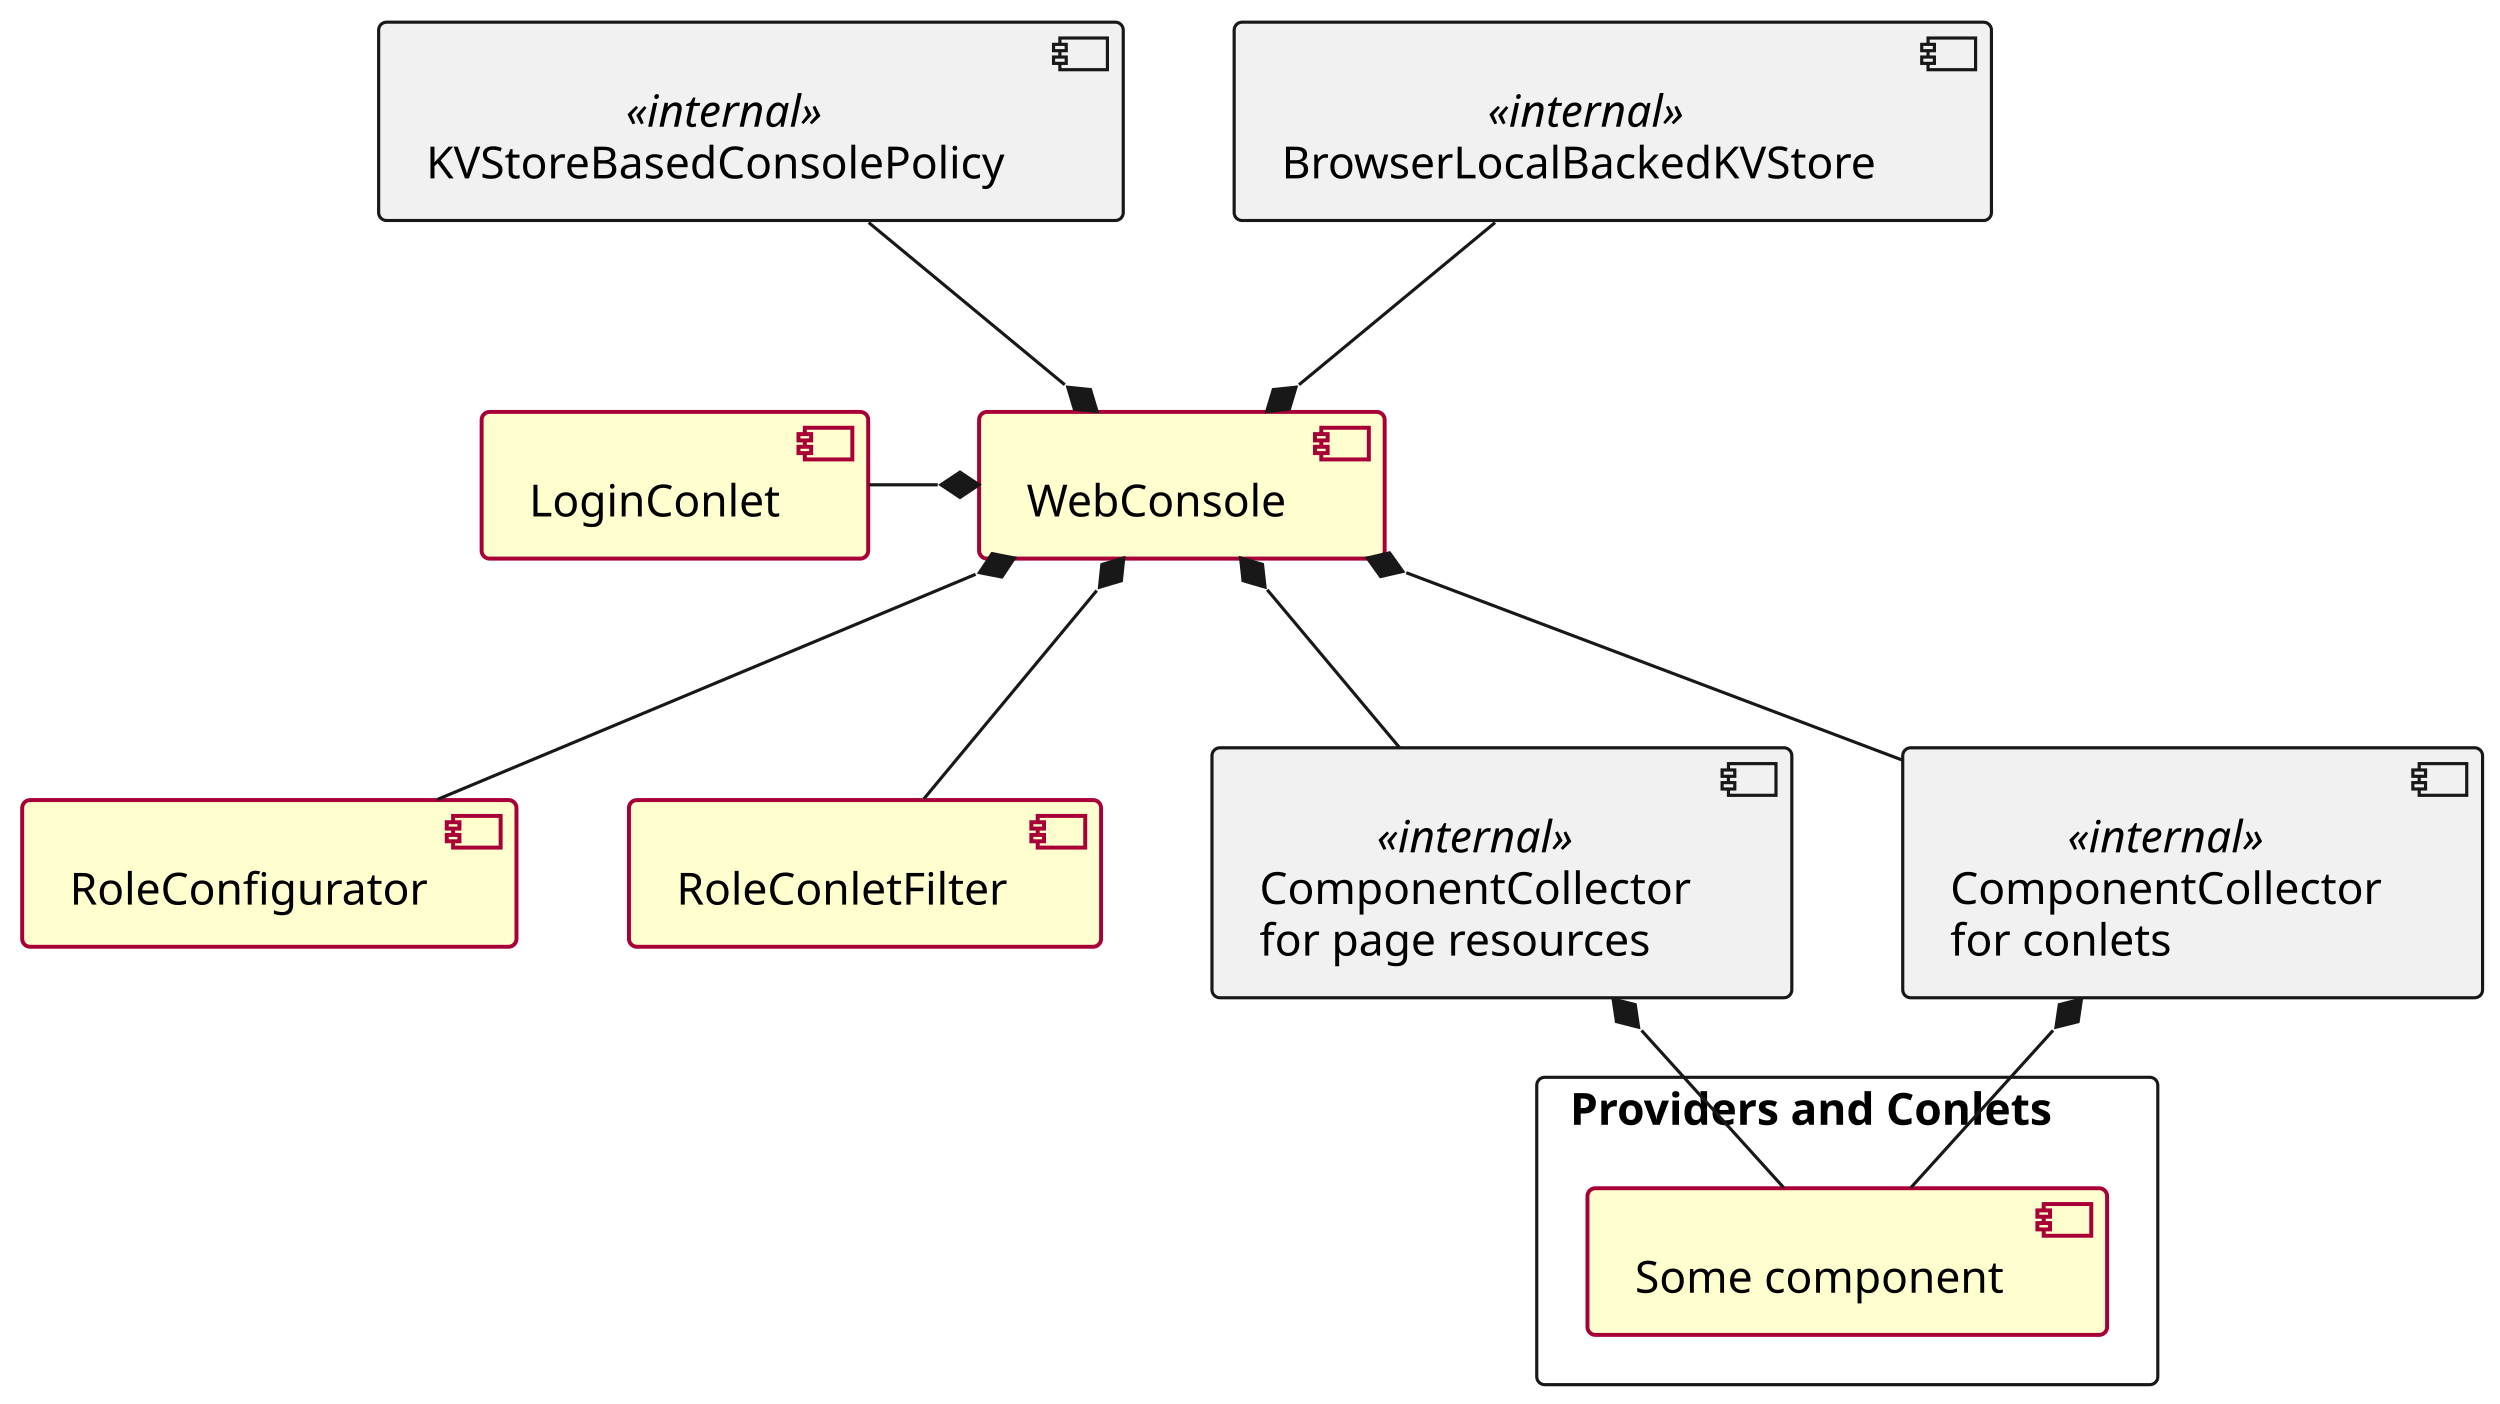
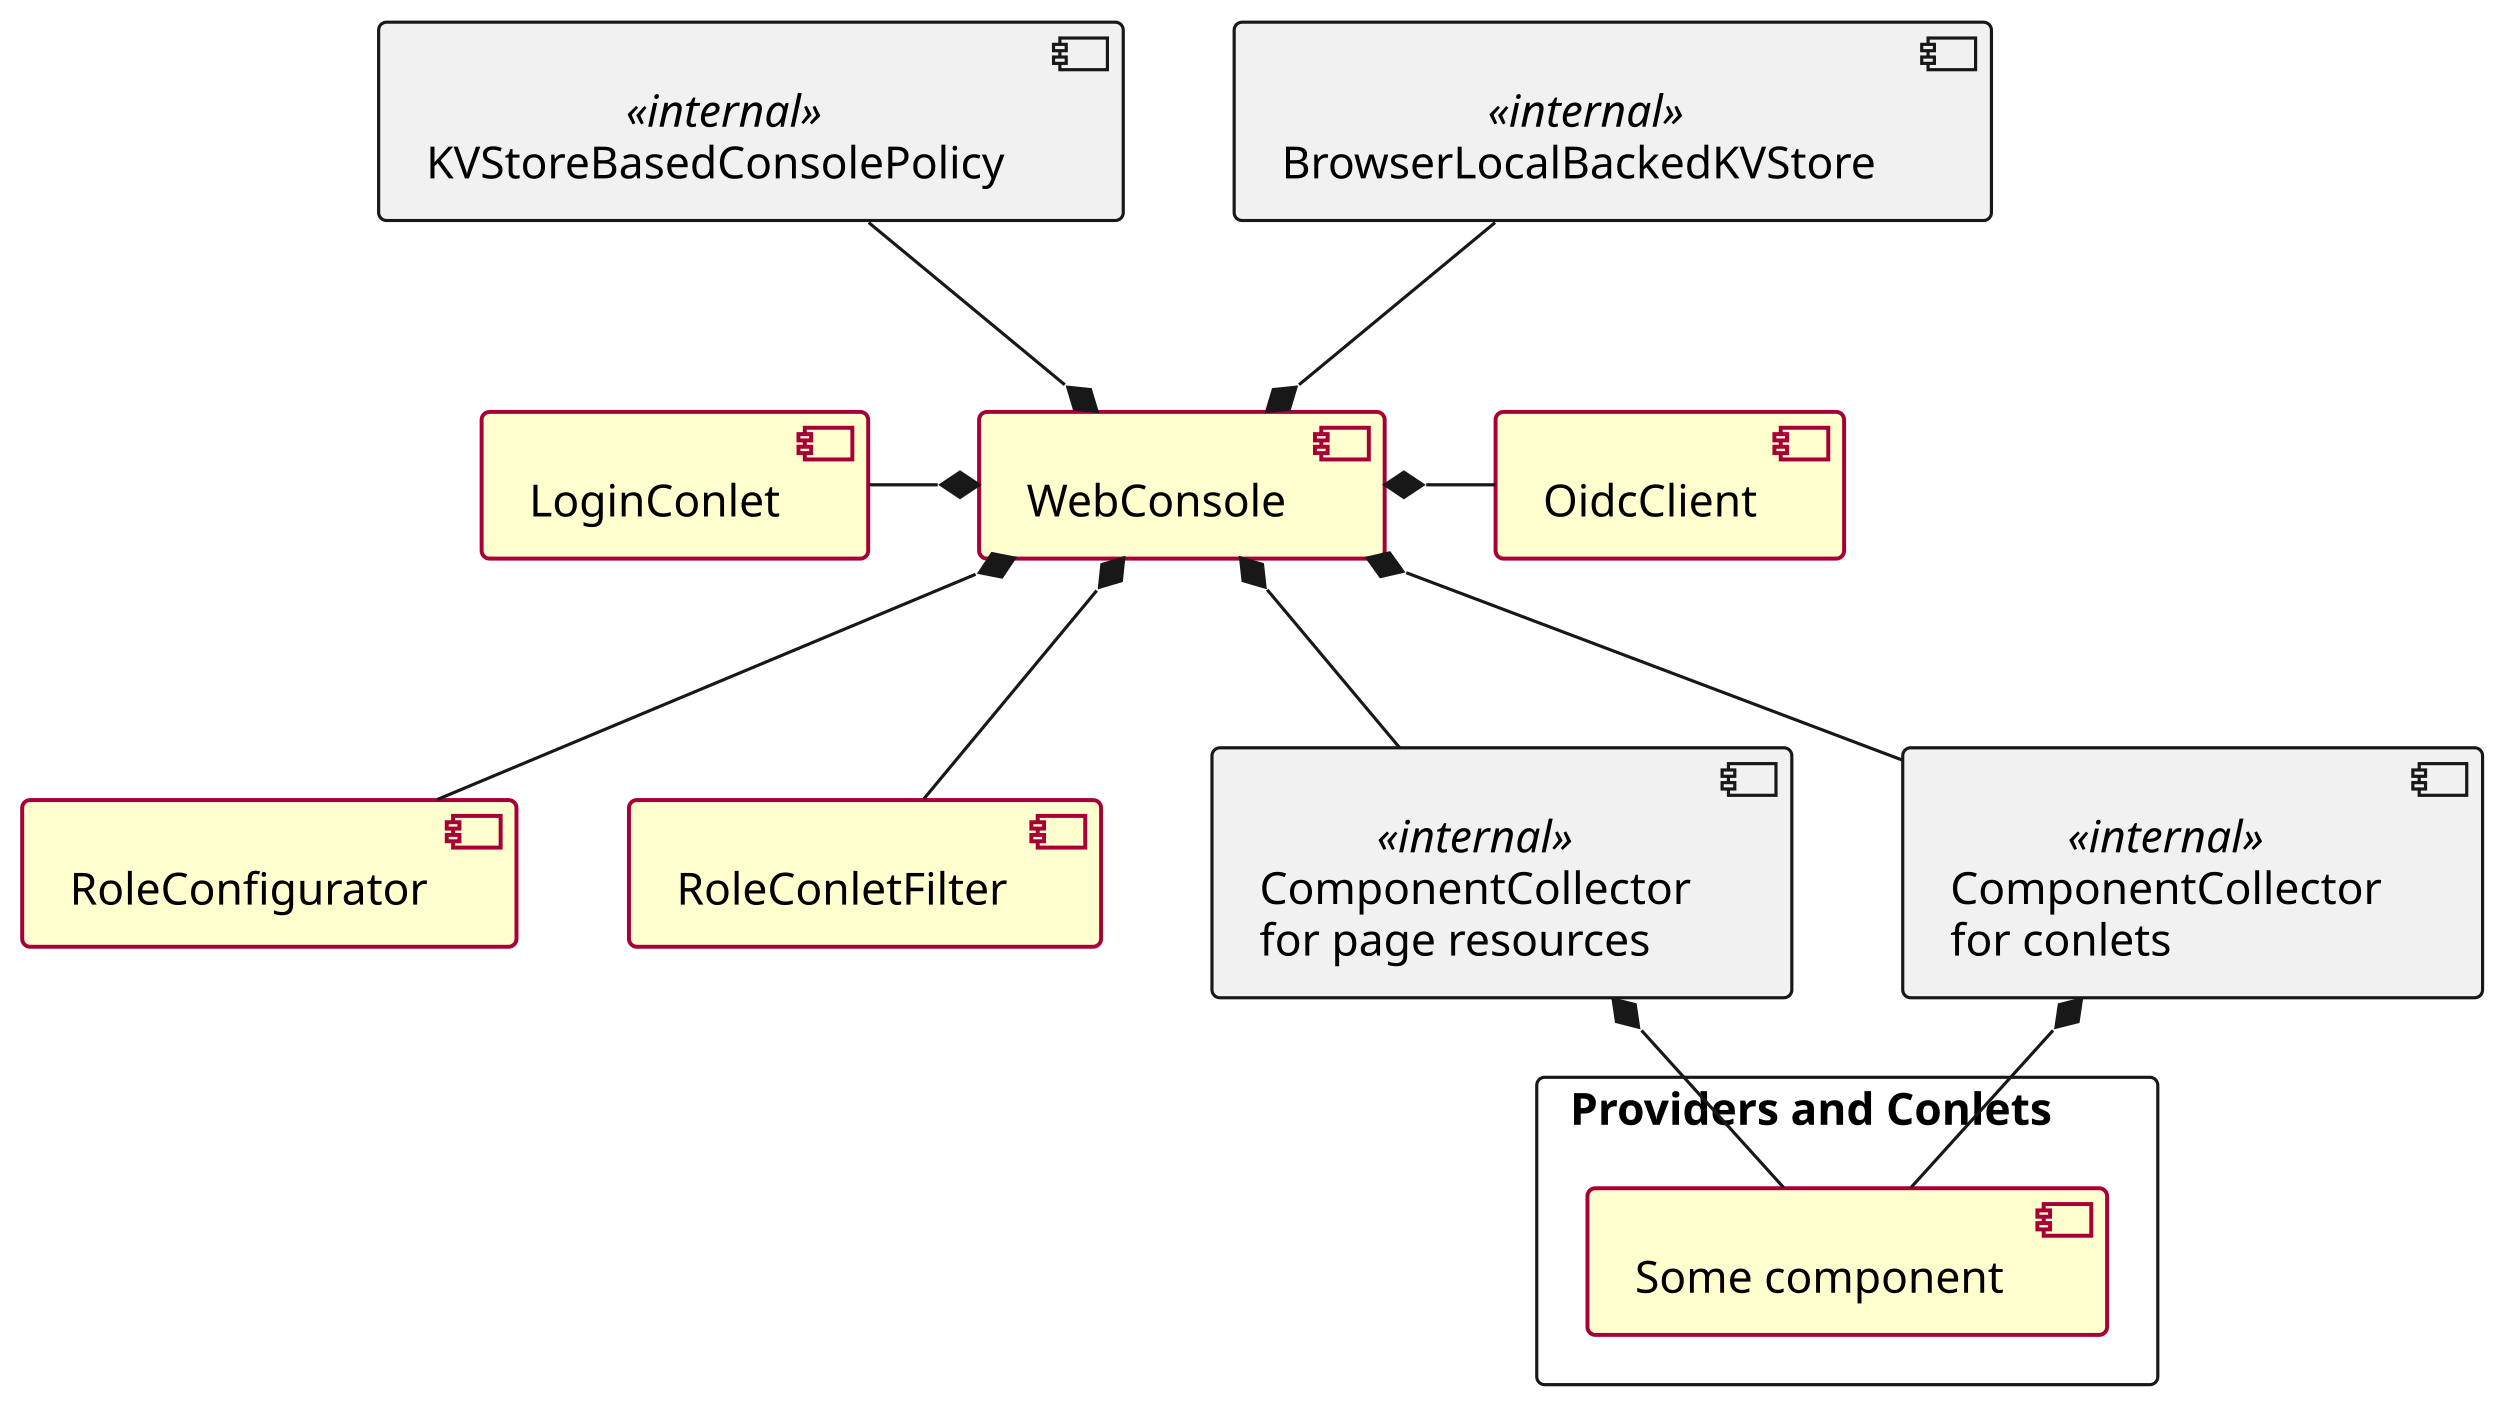
<svg xmlns="http://www.w3.org/2000/svg" contentStyleType="text/css" height="443px" preserveAspectRatio="none" style="width:789px;height:443px;background:#FFFFFF;" version="1.1" viewBox="0 0 789 443" width="789px" zoomAndPan="magnify">
  <defs />
  <g>
    <g id="cluster_Providers and Conlets">
      <rect fill="none" height="97" rx="2.5" ry="2.5" style="stroke:#181818;stroke-width:1.0;" width="196" x="485" y="340" />
      <text fill="#000000" font-family="sans-serif" font-size="14" font-weight="bold" lengthAdjust="spacing" textLength="175" x="495.5" y="354.995">Providers and Conlets</text>
    </g>
    <g id="elem_Some component">
      <rect fill="#FEFECE" height="46.297" rx="2.5" ry="2.5" style="stroke:#A80036;stroke-width:1.25;" width="164" x="501" y="375" />
      <rect fill="#FEFECE" height="10" style="stroke:#A80036;stroke-width:1.25;" width="15" x="645" y="380" />
      <rect fill="#FEFECE" height="2" style="stroke:#A80036;stroke-width:1.25;" width="4" x="643" y="382" />
      <rect fill="#FEFECE" height="2" style="stroke:#A80036;stroke-width:1.25;" width="4" x="643" y="386" />
      <text fill="#000000" font-family="sans-serif" font-size="14" lengthAdjust="spacing" textLength="124" x="516" y="407.995">Some component</text>
    </g>
    <g id="elem_BrowserLocalBackedKVStore">
      <rect fill="#F1F1F1" height="62.594" rx="2.5" ry="2.5" style="stroke:#181818;stroke-width:1.0;" width="239" x="389.5" y="7" />
      <rect fill="#F1F1F1" height="10" style="stroke:#181818;stroke-width:1.0;" width="15" x="608.5" y="12" />
      <rect fill="#F1F1F1" height="2" style="stroke:#181818;stroke-width:1.0;" width="4" x="606.5" y="14" />
      <rect fill="#F1F1F1" height="2" style="stroke:#181818;stroke-width:1.0;" width="4" x="606.5" y="18" />
      <text fill="#000000" font-family="sans-serif" font-size="14" font-style="italic" lengthAdjust="spacing" textLength="69" x="469.5" y="39.995">«internal»</text>
      <text fill="#000000" font-family="sans-serif" font-size="14" lengthAdjust="spacing" textLength="199" x="404.5" y="56.292">BrowserLocalBackedKVStore</text>
    </g>
    <g id="elem_WebConsole">
      <rect fill="#FEFECE" height="46.297" rx="2.5" ry="2.5" style="stroke:#A80036;stroke-width:1.25;" width="128" x="309" y="130" />
      <rect fill="#FEFECE" height="10" style="stroke:#A80036;stroke-width:1.25;" width="15" x="417" y="135" />
      <rect fill="#FEFECE" height="2" style="stroke:#A80036;stroke-width:1.25;" width="4" x="415" y="137" />
      <rect fill="#FEFECE" height="2" style="stroke:#A80036;stroke-width:1.25;" width="4" x="415" y="141" />
      <text fill="#000000" font-family="sans-serif" font-size="14" lengthAdjust="spacing" textLength="88" x="324" y="162.995">WebConsole</text>
    </g>
    <g id="elem_KVStoreBasedConsolePolicy">
      <rect fill="#F1F1F1" height="62.594" rx="2.5" ry="2.5" style="stroke:#181818;stroke-width:1.0;" width="235" x="119.5" y="7" />
      <rect fill="#F1F1F1" height="10" style="stroke:#181818;stroke-width:1.0;" width="15" x="334.5" y="12" />
      <rect fill="#F1F1F1" height="2" style="stroke:#181818;stroke-width:1.0;" width="4" x="332.5" y="14" />
      <rect fill="#F1F1F1" height="2" style="stroke:#181818;stroke-width:1.0;" width="4" x="332.5" y="18" />
      <text fill="#000000" font-family="sans-serif" font-size="14" font-style="italic" lengthAdjust="spacing" textLength="69" x="197.5" y="39.995">«internal»</text>
      <text fill="#000000" font-family="sans-serif" font-size="14" lengthAdjust="spacing" textLength="195" x="134.5" y="56.292">KVStoreBasedConsolePolicy</text>
    </g>
    <g id="elem_RoleConfigurator">
      <rect fill="#FEFECE" height="46.297" rx="2.5" ry="2.5" style="stroke:#A80036;stroke-width:1.25;" width="156" x="7" y="252.5" />
      <rect fill="#FEFECE" height="10" style="stroke:#A80036;stroke-width:1.25;" width="15" x="143" y="257.5" />
      <rect fill="#FEFECE" height="2" style="stroke:#A80036;stroke-width:1.25;" width="4" x="141" y="259.5" />
      <rect fill="#FEFECE" height="2" style="stroke:#A80036;stroke-width:1.25;" width="4" x="141" y="263.5" />
      <text fill="#000000" font-family="sans-serif" font-size="14" lengthAdjust="spacing" textLength="116" x="22" y="285.495">RoleConfigurator</text>
    </g>
    <g id="elem_RoleConletFilter">
      <rect fill="#FEFECE" height="46.297" rx="2.5" ry="2.5" style="stroke:#A80036;stroke-width:1.25;" width="149" x="198.5" y="252.5" />
      <rect fill="#FEFECE" height="10" style="stroke:#A80036;stroke-width:1.25;" width="15" x="327.5" y="257.5" />
      <rect fill="#FEFECE" height="2" style="stroke:#A80036;stroke-width:1.25;" width="4" x="325.5" y="259.5" />
      <rect fill="#FEFECE" height="2" style="stroke:#A80036;stroke-width:1.25;" width="4" x="325.5" y="263.5" />
      <text fill="#000000" font-family="sans-serif" font-size="14" lengthAdjust="spacing" textLength="109" x="213.5" y="285.495">RoleConletFilter</text>
    </g>
    <g id="elem_LoginConlet">
      <rect fill="#FEFECE" height="46.297" rx="2.5" ry="2.5" style="stroke:#A80036;stroke-width:1.25;" width="122" x="152" y="130" />
      <rect fill="#FEFECE" height="10" style="stroke:#A80036;stroke-width:1.25;" width="15" x="254" y="135" />
      <rect fill="#FEFECE" height="2" style="stroke:#A80036;stroke-width:1.25;" width="4" x="252" y="137" />
      <rect fill="#FEFECE" height="2" style="stroke:#A80036;stroke-width:1.25;" width="4" x="252" y="141" />
      <text fill="#000000" font-family="sans-serif" font-size="14" lengthAdjust="spacing" textLength="82" x="167" y="162.995">LoginConlet</text>
    </g>
+     <g id="elem_OidcClient">
+       <rect fill="#FEFECE" height="46.297" rx="2.5" ry="2.5" style="stroke:#A80036;stroke-width:1.25;" width="110" x="472" y="130" />
+       <rect fill="#FEFECE" height="10" style="stroke:#A80036;stroke-width:1.25;" width="15" x="562" y="135" />
+       <rect fill="#FEFECE" height="2" style="stroke:#A80036;stroke-width:1.25;" width="4" x="560" y="137" />
+       <rect fill="#FEFECE" height="2" style="stroke:#A80036;stroke-width:1.25;" width="4" x="560" y="141" />
+       <text fill="#000000" font-family="sans-serif" font-size="14" lengthAdjust="spacing" textLength="70" x="487" y="162.995">OidcClient</text>
+     </g>
    <g id="elem_cpr">
      <rect fill="#F1F1F1" height="78.891" rx="2.5" ry="2.5" style="stroke:#181818;stroke-width:1.0;" width="183" x="382.5" y="236" />
      <rect fill="#F1F1F1" height="10" style="stroke:#181818;stroke-width:1.0;" width="15" x="545.5" y="241" />
      <rect fill="#F1F1F1" height="2" style="stroke:#181818;stroke-width:1.0;" width="4" x="543.5" y="243" />
      <rect fill="#F1F1F1" height="2" style="stroke:#181818;stroke-width:1.0;" width="4" x="543.5" y="247" />
      <text fill="#000000" font-family="sans-serif" font-size="14" font-style="italic" lengthAdjust="spacing" textLength="69" x="434.5" y="268.995">«internal»</text>
      <text fill="#000000" font-family="sans-serif" font-size="14" lengthAdjust="spacing" textLength="143" x="397.5" y="285.292">ComponentCollector</text>
      <text fill="#000000" font-family="sans-serif" font-size="14" lengthAdjust="spacing" textLength="131" x="397.5" y="301.589">for page resources</text>
    </g>
    <g id="elem_cc">
      <rect fill="#F1F1F1" height="78.891" rx="2.5" ry="2.5" style="stroke:#181818;stroke-width:1.0;" width="183" x="600.5" y="236" />
      <rect fill="#F1F1F1" height="10" style="stroke:#181818;stroke-width:1.0;" width="15" x="763.5" y="241" />
      <rect fill="#F1F1F1" height="2" style="stroke:#181818;stroke-width:1.0;" width="4" x="761.5" y="243" />
      <rect fill="#F1F1F1" height="2" style="stroke:#181818;stroke-width:1.0;" width="4" x="761.5" y="247" />
      <text fill="#000000" font-family="sans-serif" font-size="14" font-style="italic" lengthAdjust="spacing" textLength="69" x="652.5" y="268.995">«internal»</text>
      <text fill="#000000" font-family="sans-serif" font-size="14" lengthAdjust="spacing" textLength="143" x="615.5" y="285.292">ComponentCollector</text>
      <text fill="#000000" font-family="sans-serif" font-size="14" lengthAdjust="spacing" textLength="73" x="615.5" y="301.589">for conlets</text>
    </g>
    <g id="link_BrowserLocalBackedKVStore_WebConsole">
      <path d="M471.84,70.24 C452.59,86.16 429.17,105.54 409.96,121.43 " fill="none" id="BrowserLocalBackedKVStore-to-WebConsole" style="stroke:#181818;stroke-width:1.0;" />
      <polygon fill="#181818" points="399.77,129.86,406.943,129.117,409.016,122.21,401.843,122.953,399.77,129.86" style="stroke:#181818;stroke-width:1.0;" />
    </g>
    <g id="link_KVStoreBasedConsolePolicy_WebConsole">
      <path d="M274.16,70.24 C293.41,86.16 316.83,105.54 336.04,121.43 " fill="none" id="KVStoreBasedConsolePolicy-to-WebConsole" style="stroke:#181818;stroke-width:1.0;" />
      <polygon fill="#181818" points="346.23,129.86,344.157,122.953,336.984,122.21,339.057,129.117,346.23,129.86" style="stroke:#181818;stroke-width:1.0;" />
    </g>
    <g id="link_WebConsole_RoleConfigurator">
      <path d="M307.9,181.24 C256.56,202.72 185.88,232.29 137.98,252.33 " fill="none" id="WebConsole-backto-RoleConfigurator" style="stroke:#181818;stroke-width:1.0;" />
      <polygon fill="#181818" points="320.18,176.1,313.102,174.723,309.108,180.727,316.186,182.104,320.18,176.1" style="stroke:#181818;stroke-width:1.0;" />
    </g>
    <g id="link_WebConsole_RoleConletFilter">
      <path d="M346.12,186.39 C328.87,207.18 306.9,233.65 291.56,252.13 " fill="none" id="WebConsole-backto-RoleConletFilter" style="stroke:#181818;stroke-width:1.0;" />
      <polygon fill="#181818" points="354.66,176.1,347.75,178.162,346.996,185.334,353.906,183.272,354.66,176.1" style="stroke:#181818;stroke-width:1.0;" />
    </g>
    <g id="link_LoginConlet_WebConsole">
      <path d="M274.25,153 C281.48,153 288.72,153 295.95,153 " fill="none" id="LoginConlet-to-WebConsole" style="stroke:#181818;stroke-width:1.0;" />
      <polygon fill="#181818" points="308.97,153,302.97,149,296.97,153,302.97,157,308.97,153" style="stroke:#181818;stroke-width:1.0;" />
    </g>
+     <g id="link_WebConsole_OidcClient">
+       <path d="M450.11,153 C457.35,153 464.6,153 471.85,153 " fill="none" id="WebConsole-backto-OidcClient" style="stroke:#181818;stroke-width:1.0;" />
+       <polygon fill="#181818" points="437.07,153,443.07,157,449.07,153,443.07,149,437.07,153" style="stroke:#181818;stroke-width:1.0;" />
+     </g>
    <g id="link_WebConsole_cpr">
      <path d="M399.94,186.14 C412.77,201.45 428.23,219.89 441.69,235.95 " fill="none" id="WebConsole-backto-cpr" style="stroke:#181818;stroke-width:1.0;" />
      <polygon fill="#181818" points="391.52,176.1,392.313,183.267,399.235,185.292,398.441,178.124,391.52,176.1" style="stroke:#181818;stroke-width:1.0;" />
    </g>
    <g id="link_WebConsole_cc">
      <path d="M443.81,180.75 C489.93,198.17 550.56,221.07 600.35,239.88 " fill="none" id="WebConsole-backto-cc" style="stroke:#181818;stroke-width:1.0;" />
      <polygon fill="#181818" points="431.51,176.1,435.706,181.964,442.733,180.347,438.537,174.482,431.51,176.1" style="stroke:#181818;stroke-width:1.0;" />
    </g>
    <g id="link_cpr_Some component">
      <path d="M518.07,325.21 C533.61,342.4 550.33,360.89 562.91,374.8 " fill="none" id="cpr-backto-Some component" style="stroke:#181818;stroke-width:1.0;" />
      <polygon fill="#181818" points="509.09,315.29,510.145,322.423,517.136,324.193,516.081,317.06,509.09,315.29" style="stroke:#181818;stroke-width:1.0;" />
    </g>
    <g id="link_cc_Some component">
      <path d="M647.93,325.21 C632.39,342.4 615.67,360.89 603.09,374.8 " fill="none" id="cc-backto-Some component" style="stroke:#181818;stroke-width:1.0;" />
      <polygon fill="#181818" points="656.91,315.29,649.919,317.06,648.864,324.193,655.855,322.423,656.91,315.29" style="stroke:#181818;stroke-width:1.0;" />
    </g>
  </g>
</svg>
